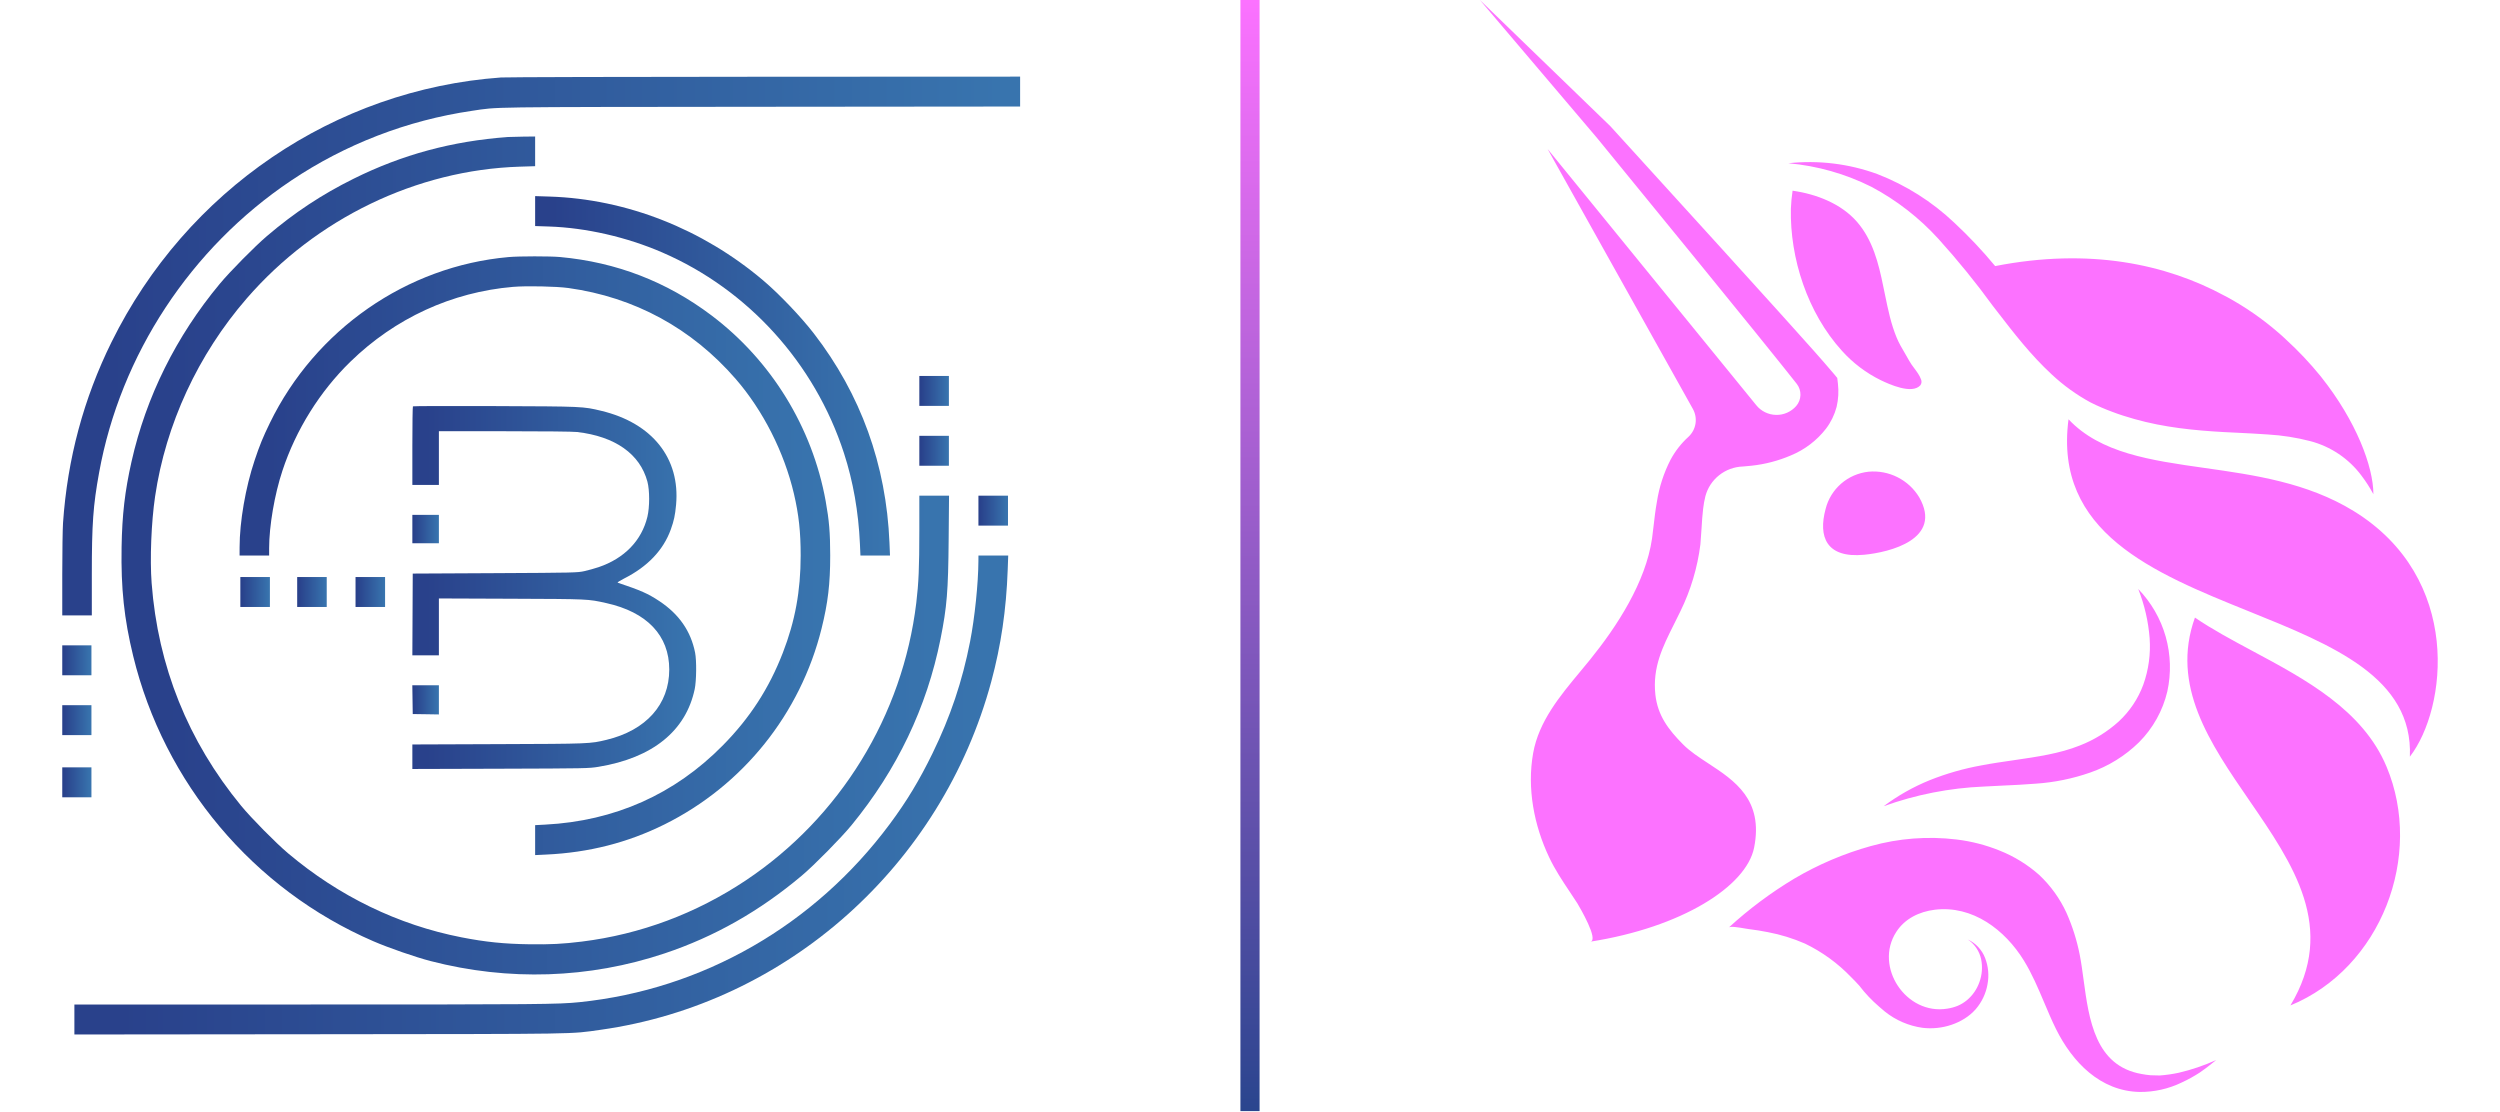
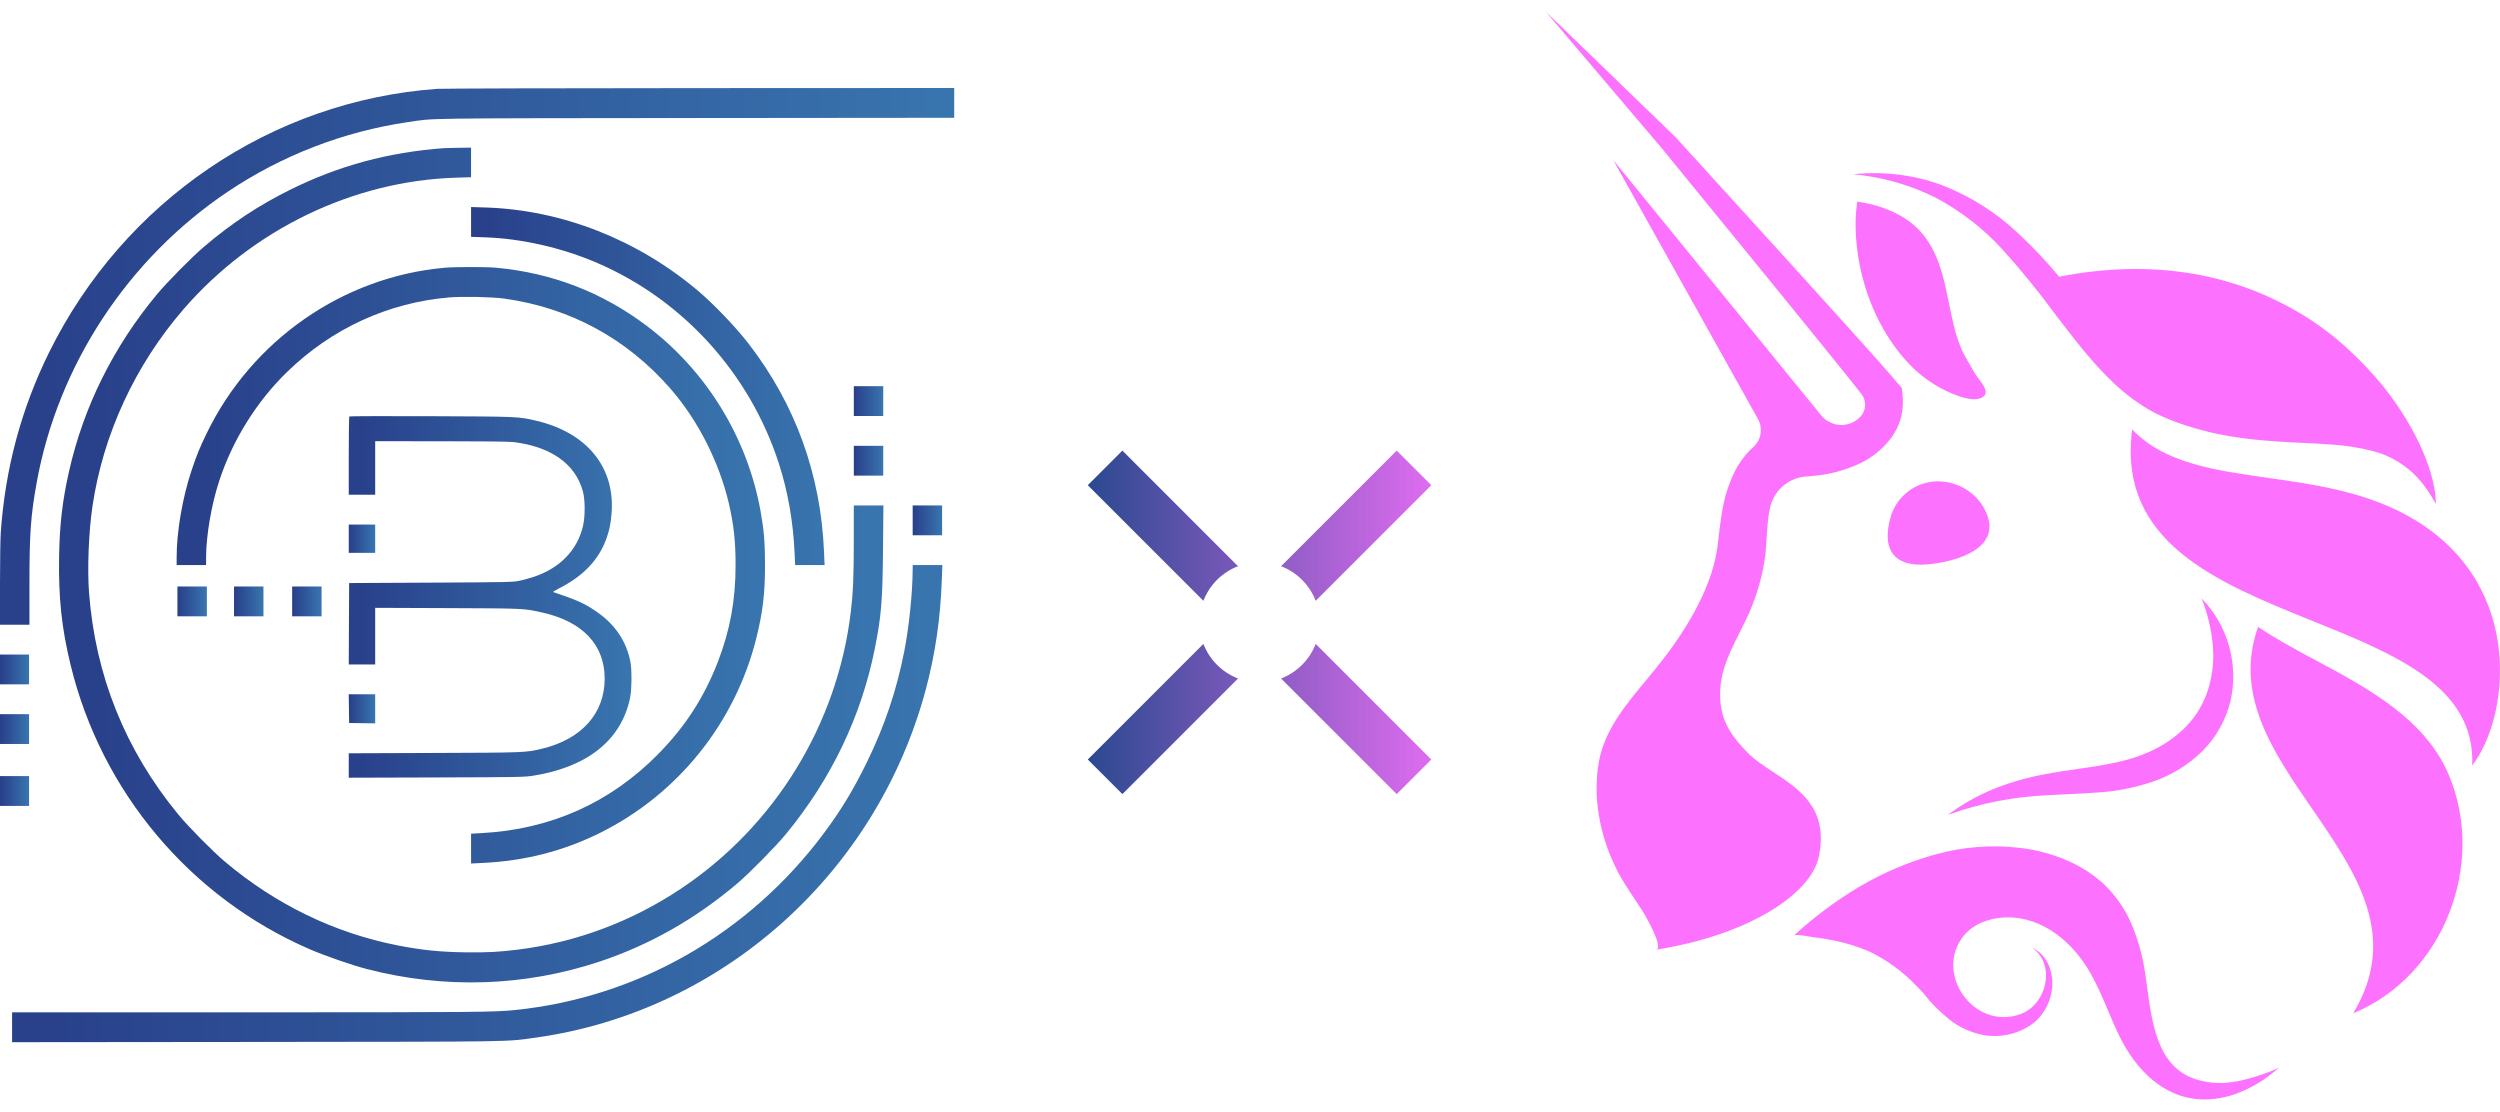
- <svg xmlns="http://www.w3.org/2000/svg" width="90" height="40" viewBox="0 0 124 58" fill="none">
-   <path fill-rule="evenodd" clip-rule="evenodd" d="M92.621 21.24C92.513 21.651 92.325 22.037 92.068 22.376C91.589 22.994 90.956 23.476 90.231 23.774C89.579 24.053 88.888 24.234 88.182 24.31C88.037 24.328 87.886 24.34 87.741 24.351L87.717 24.352C87.27 24.369 86.84 24.528 86.49 24.806C86.14 25.083 85.889 25.465 85.773 25.895C85.72 26.109 85.68 26.326 85.655 26.545C85.614 26.875 85.593 27.213 85.571 27.578C85.554 27.84 85.537 28.117 85.511 28.415C85.359 29.629 85.006 30.81 84.467 31.909C84.356 32.14 84.244 32.364 84.133 32.584C83.542 33.763 83.007 34.829 83.16 36.255C83.28 37.355 83.846 38.091 84.599 38.851C84.956 39.214 85.429 39.525 85.921 39.847C87.297 40.749 88.814 41.744 88.314 44.25C87.905 46.28 84.521 48.411 79.765 49.155C80.226 49.085 79.21 47.36 79.097 47.169L79.09 47.157C78.959 46.953 78.825 46.752 78.691 46.551C78.304 45.971 77.918 45.393 77.617 44.753C76.823 43.081 76.454 41.147 76.78 39.315C77.075 37.657 78.177 36.333 79.237 35.058C79.41 34.85 79.582 34.644 79.749 34.437C81.168 32.684 82.656 30.388 82.986 28.113C83.014 27.915 83.038 27.699 83.065 27.473C83.111 27.067 83.162 26.625 83.242 26.184C83.36 25.424 83.6 24.687 83.951 24.002C84.191 23.552 84.507 23.147 84.885 22.804C85.082 22.622 85.213 22.379 85.255 22.115C85.297 21.851 85.249 21.58 85.118 21.346L77.536 7.779L88.426 21.15C88.55 21.305 88.707 21.431 88.885 21.518C89.064 21.606 89.26 21.654 89.459 21.658C89.658 21.663 89.855 21.623 90.037 21.543C90.219 21.463 90.381 21.343 90.512 21.194C90.65 21.034 90.728 20.831 90.733 20.621C90.739 20.41 90.671 20.204 90.541 20.037C90.034 19.393 89.507 18.741 88.983 18.091C88.771 17.828 88.559 17.566 88.349 17.305L85.608 13.931L80.108 7.193L74 0L80.813 6.59L86.668 13.03L89.589 16.258C89.858 16.558 90.126 16.856 90.394 17.154C91.095 17.932 91.796 18.71 92.496 19.536L92.655 19.729L92.69 20.027C92.737 20.433 92.714 20.843 92.621 21.24ZM120.629 25.775L120.641 25.792C120.639 24.354 119.743 21.98 117.931 19.697L117.888 19.641C117.33 18.955 116.722 18.31 116.068 17.713C115.946 17.595 115.815 17.479 115.681 17.364C114.844 16.637 113.928 16.005 112.952 15.478L112.882 15.443C109.814 13.781 105.821 12.925 100.898 13.889C100.237 13.09 99.525 12.335 98.766 11.627C97.605 10.526 96.237 9.662 94.741 9.084C93.258 8.544 91.671 8.351 90.101 8.521C91.614 8.656 93.088 9.075 94.444 9.755C95.755 10.453 96.935 11.37 97.933 12.466C98.945 13.585 99.896 14.756 100.782 15.975L101.005 16.263C101.872 17.387 102.754 18.531 103.854 19.549C104.46 20.115 105.135 20.603 105.864 21C106.058 21.099 106.254 21.191 106.446 21.272C106.637 21.353 106.818 21.428 107.011 21.498C107.386 21.642 107.773 21.762 108.161 21.872C109.711 22.312 111.299 22.47 112.849 22.555C113.065 22.566 113.28 22.576 113.495 22.587C114.048 22.614 114.598 22.641 115.138 22.68C115.879 22.724 116.614 22.838 117.332 23.023C118.412 23.303 119.362 23.943 120.024 24.835C120.25 25.133 120.452 25.447 120.629 25.775ZM116.09 17.715C116.012 17.643 115.933 17.573 115.854 17.502C115.803 17.456 115.753 17.411 115.703 17.366C115.741 17.401 115.78 17.436 115.819 17.472C115.91 17.556 116.001 17.639 116.09 17.715ZM114.152 31.916C109.166 29.903 103.95 27.797 104.727 21.887C106.392 23.656 109.005 24.027 111.847 24.43C114.426 24.796 117.192 25.189 119.61 26.675C125.316 30.181 124.483 36.991 122.545 39.498C122.719 35.374 118.524 33.68 114.152 31.916ZM94.064 28.958C95.38 28.832 98.185 28.152 96.931 25.955C96.661 25.509 96.27 25.147 95.802 24.911C95.335 24.675 94.811 24.575 94.289 24.623C93.759 24.68 93.26 24.897 92.859 25.245C92.458 25.594 92.174 26.056 92.046 26.57C91.657 28.007 92.07 29.15 94.064 28.958ZM93.686 11.581C92.86 10.632 91.579 10.135 90.323 9.953C90.276 10.265 90.246 10.578 90.234 10.893C90.178 13.482 91.102 16.326 92.891 18.303C93.463 18.942 94.153 19.465 94.924 19.845C95.37 20.061 96.552 20.597 96.99 20.115C97.024 20.071 97.045 20.019 97.051 19.964C97.058 19.909 97.049 19.853 97.027 19.803C96.954 19.596 96.814 19.409 96.675 19.223C96.576 19.091 96.478 18.96 96.405 18.823C96.331 18.685 96.252 18.551 96.172 18.416C96.024 18.164 95.875 17.912 95.761 17.637C95.461 16.919 95.305 16.156 95.149 15.395C95.118 15.243 95.087 15.09 95.054 14.938C94.816 13.764 94.511 12.53 93.686 11.581ZM111.326 32.238C110.045 35.794 112.111 38.797 114.165 41.783C116.462 45.122 118.744 48.44 116.309 52.484C121.04 50.54 123.286 44.669 121.323 40.01C120.086 37.064 117.104 35.466 114.336 33.984C113.263 33.409 112.221 32.85 111.326 32.238ZM97.481 40.726C96.624 41.074 95.816 41.531 95.076 42.085C96.758 41.479 98.522 41.132 100.309 41.058C100.633 41.038 100.959 41.023 101.288 41.008C101.856 40.982 102.434 40.956 103.023 40.907C103.988 40.842 104.941 40.647 105.854 40.329C106.812 39.996 107.683 39.456 108.405 38.748C109.135 38.017 109.647 37.099 109.884 36.096C110.092 35.149 110.063 34.165 109.799 33.232C109.534 32.298 109.042 31.445 108.366 30.745C108.692 31.568 108.893 32.434 108.961 33.316C109.02 34.136 108.908 34.96 108.632 35.736C108.362 36.471 107.921 37.132 107.345 37.664C106.75 38.202 106.061 38.626 105.312 38.917C104.271 39.334 103.094 39.505 101.868 39.683C101.309 39.764 100.739 39.846 100.168 39.955C99.249 40.122 98.349 40.38 97.481 40.726ZM112.345 55.406L112.262 55.472C112.046 55.645 111.825 55.822 111.588 55.98C111.286 56.178 110.969 56.353 110.641 56.504C109.956 56.837 109.204 57.006 108.443 57C106.38 56.961 104.923 55.434 104.07 53.708C103.847 53.256 103.65 52.79 103.453 52.323C103.137 51.577 102.822 50.831 102.397 50.141C101.411 48.539 99.723 47.249 97.746 47.488C96.94 47.588 96.184 47.949 95.736 48.645C94.558 50.463 96.25 53.011 98.407 52.65C98.59 52.622 98.77 52.573 98.942 52.503C99.113 52.431 99.273 52.334 99.416 52.216C99.718 51.966 99.945 51.64 100.074 51.271C100.215 50.887 100.247 50.471 100.165 50.07C100.076 49.651 99.827 49.282 99.471 49.042C99.885 49.235 100.208 49.581 100.372 50.006C100.542 50.444 100.585 50.92 100.498 51.381C100.413 51.861 100.201 52.31 99.882 52.681C99.712 52.871 99.516 53.037 99.3 53.172C99.086 53.306 98.856 53.414 98.616 53.495C98.129 53.66 97.611 53.713 97.1 53.651C96.383 53.549 95.707 53.257 95.143 52.806C95.039 52.724 94.939 52.638 94.842 52.549C94.458 52.22 94.109 51.851 93.802 51.449C93.664 51.297 93.524 51.148 93.377 51.005C92.686 50.284 91.871 49.691 90.97 49.256C90.349 48.985 89.698 48.784 89.032 48.658C88.697 48.589 88.357 48.539 88.018 48.496C87.981 48.493 87.911 48.48 87.823 48.465C87.539 48.416 87.078 48.337 86.997 48.412C88.045 47.452 89.188 46.599 90.408 45.866C91.661 45.127 93.006 44.554 94.408 44.164C95.863 43.757 97.384 43.64 98.884 43.822C99.656 43.915 100.412 44.109 101.132 44.401C101.886 44.701 102.583 45.129 103.19 45.666C103.791 46.229 104.277 46.903 104.62 47.65C104.931 48.349 105.162 49.081 105.31 49.831C105.39 50.234 105.45 50.678 105.512 51.137C105.794 53.228 106.121 55.642 108.542 56.063C108.695 56.093 108.851 56.114 109.007 56.128L109.489 56.14C109.821 56.116 110.151 56.069 110.476 55.999C111.149 55.842 111.805 55.619 112.435 55.334L112.345 55.406ZM93.929 51.589C93.987 51.655 94.046 51.72 94.105 51.785C94.081 51.758 94.057 51.731 94.032 51.704C93.998 51.666 93.964 51.627 93.929 51.589Z" fill="#FC72FF" />
-   <path d="M2.573 17.854C6.49 9.923 14.218 4.673 22.904 4.044C23.154 4.026 29.353 4.009 36.679 4.006L50 4V4.78V5.561L36.462 5.574C21.841 5.589 22.806 5.575 21.381 5.786C18.002 6.283 14.777 7.528 11.946 9.427C6.705 12.943 3.039 18.518 1.923 24.672C1.61 26.395 1.543 27.343 1.543 30.004V32.124H0.771H0L0 29.991C0.001 28.817 0.018 27.605 0.04 27.297C0.271 23.948 1.114 20.809 2.573 17.854Z" fill="url(#paint0_linear_147_15674)" />
-   <path d="M15.21 9.329C17.747 8.07 20.343 7.368 23.26 7.152C23.357 7.145 23.718 7.136 24.061 7.132L24.684 7.125V7.9V8.675L23.883 8.7C18.503 8.868 13.249 11.403 9.629 15.578C7.084 18.513 5.402 22.148 4.846 25.913C4.647 27.256 4.571 29.18 4.665 30.434C4.994 34.784 6.56 38.682 9.337 42.061C9.864 42.703 11.153 44.008 11.786 44.541C14.449 46.786 17.529 48.279 20.837 48.928C22.088 49.173 23.054 49.272 24.387 49.291C25.499 49.306 26.127 49.274 27.121 49.151C30.177 48.772 33.086 47.686 35.675 45.96C40.605 42.672 43.872 37.355 44.58 31.468C44.704 30.436 44.739 29.621 44.739 27.687L44.739 25.874H45.515H46.29L46.27 28.148C46.247 30.86 46.181 31.675 45.846 33.35C45.131 36.926 43.579 40.174 41.195 43.081C40.655 43.739 39.255 45.16 38.61 45.703C36.409 47.558 34.05 48.895 31.443 49.767C27.505 51.084 23.296 51.222 19.225 50.167C18.436 49.963 17.044 49.48 16.236 49.131C9.978 46.426 5.317 40.888 3.701 34.239C3.229 32.298 3.061 30.716 3.097 28.563C3.125 26.867 3.267 25.645 3.617 24.091C4.377 20.712 5.944 17.554 8.221 14.817C8.756 14.173 10.045 12.868 10.68 12.326C12.123 11.095 13.546 10.154 15.21 9.329Z" fill="url(#paint1_linear_147_15674)" />
-   <path d="M24.684 11.8V11.018V10.237L25.445 10.261C29.446 10.389 33.411 11.946 36.59 14.639C37.417 15.339 38.56 16.536 39.228 17.401C41.683 20.578 43.013 24.258 43.18 28.328L43.208 28.999H42.437H41.665L41.638 28.388C41.563 26.715 41.283 25.123 40.804 23.651C39.279 18.956 35.795 15.112 31.309 13.173C29.457 12.373 27.337 11.888 25.405 11.824L24.684 11.8Z" fill="url(#paint2_linear_147_15674)" />
-   <path d="M10.838 22.078C13.213 17.202 17.978 13.891 23.299 13.419C23.853 13.37 25.465 13.369 25.989 13.417C28.92 13.687 31.55 14.7 33.887 16.462C37.006 18.813 39.154 22.304 39.85 26.155C40.032 27.162 40.086 27.813 40.087 28.999C40.087 30.473 39.971 31.46 39.637 32.805C38.531 37.263 35.529 41.006 31.428 43.039C29.513 43.988 27.489 44.504 25.267 44.608L24.684 44.636V43.854V43.073L25.208 43.045C28.838 42.856 31.958 41.466 34.475 38.916C35.891 37.483 36.891 35.941 37.613 34.078C38.255 32.421 38.543 30.854 38.545 28.999C38.546 27.768 38.447 26.862 38.193 25.774C37.685 23.606 36.581 21.427 35.157 19.785C32.866 17.142 29.876 15.515 26.424 15.035C25.793 14.947 24.23 14.915 23.527 14.975C20.336 15.247 17.373 16.61 15.045 18.877C13.446 20.433 12.195 22.437 11.492 24.572C11.08 25.821 10.8 27.456 10.799 28.609L10.799 28.999H10.028H9.256L9.257 28.569C9.258 27.23 9.565 25.452 10.041 24.03C10.306 23.237 10.478 22.816 10.838 22.078Z" fill="url(#paint3_linear_147_15674)" />
-   <path d="M44.739 21.187V20.406V19.625H45.51H46.282V20.406V21.187H45.51H44.739Z" fill="url(#paint4_linear_147_15674)" />
-   <path d="M18.275 23.277C18.275 22.157 18.288 21.227 18.305 21.211C18.32 21.195 20.247 21.189 22.587 21.198C27.196 21.216 27.181 21.215 28.141 21.446C30.801 22.085 32.264 23.926 32.041 26.353C31.991 26.899 31.93 27.183 31.767 27.635C31.378 28.717 30.553 29.582 29.322 30.202C29.097 30.316 28.961 30.405 28.995 30.416C30.202 30.82 30.579 30.987 31.167 31.377C32.197 32.06 32.812 32.947 33.034 34.068C33.116 34.482 33.105 35.539 33.014 35.971C32.552 38.159 30.814 39.562 27.987 40.028C27.488 40.11 27.334 40.113 22.874 40.127L18.275 40.141V39.501V38.861L22.755 38.844C27.544 38.827 27.553 38.826 28.407 38.62C30.479 38.121 31.685 36.77 31.685 34.948C31.685 33.173 30.524 31.95 28.39 31.479C27.434 31.267 27.495 31.27 23.447 31.254L19.66 31.239V32.723V34.208H18.967H18.275L18.285 32.074L18.295 29.941L22.587 29.919C26.761 29.897 26.89 29.894 27.259 29.812C27.468 29.765 27.801 29.672 27.999 29.605C29.343 29.149 30.245 28.217 30.544 26.976C30.666 26.472 30.666 25.595 30.545 25.142C30.158 23.698 28.86 22.781 26.877 22.551C26.662 22.526 25.179 22.51 23.091 22.51L19.66 22.509V23.912V25.314H18.968H18.275V23.277Z" fill="url(#paint5_linear_147_15674)" />
-   <path d="M44.739 24.312V23.531V22.75H45.51H46.282V23.531V24.312H45.51H44.739Z" fill="url(#paint6_linear_147_15674)" />
-   <path d="M47.824 27.437V26.655V25.874H48.596H49.367V26.655V27.437H48.596H47.824Z" fill="url(#paint7_linear_147_15674)" />
-   <path d="M18.275 28.358V27.617V26.876H18.968H19.66V27.617V28.358H18.968H18.275Z" fill="url(#paint8_linear_147_15674)" />
-   <path d="M47.387 33.496C47.63 32.261 47.817 30.453 47.823 29.289L47.825 28.999H48.602H49.379L49.352 29.75C49.277 31.833 49.003 33.693 48.496 35.574C45.9 45.189 37.83 52.385 28.105 53.755C26.46 53.986 27.34 53.973 13.42 53.987L0.633 54V53.218V52.436L12.965 52.435C24.903 52.435 25.899 52.427 26.998 52.313C33.431 51.652 39.259 48.308 43.192 43.021C44.083 41.823 44.73 40.753 45.432 39.315C46.363 37.406 46.982 35.565 47.387 33.496Z" fill="url(#paint9_linear_147_15674)" />
-   <path d="M9.296 31.684V30.902V30.121H10.067H10.839V30.902V31.684H10.067H9.296Z" fill="url(#paint10_linear_147_15674)" />
-   <path d="M12.263 31.684V30.902V30.121H13.034H13.805V30.902V31.684H13.034H12.263Z" fill="url(#paint11_linear_147_15674)" />
-   <path d="M15.309 31.684V30.902V30.121H16.08H16.851V30.902V31.684H16.08H15.309Z" fill="url(#paint12_linear_147_15674)" />
-   <path d="M0 35.249V34.468V33.687H0.762H1.523V34.468V35.249H0.762H0Z" fill="url(#paint13_linear_147_15674)" />
-   <path d="M18.295 37.273L18.284 36.521L18.273 35.77H18.966H19.66V36.532V37.294L18.977 37.283L18.295 37.273Z" fill="url(#paint14_linear_147_15674)" />
-   <path d="M0 38.373V37.592V36.811H0.762H1.523V37.592V38.373H0.762H0Z" fill="url(#paint15_linear_147_15674)" />
-   <path d="M0 41.619V40.838V40.056H0.762H1.523V40.838V41.619H0.762H0Z" fill="url(#paint16_linear_147_15674)" />
-   <path d="M62 0V58" stroke="url(#paint17_linear_147_15674)" />
+ <svg xmlns="http://www.w3.org/2000/svg" width="90" height="40" viewBox="0 0 131 57" fill="none">
+   <path fill-rule="evenodd" clip-rule="evenodd" d="M99.621 21.24C99.513 21.651 99.325 22.037 99.068 22.376C98.589 22.994 97.956 23.476 97.231 23.774C96.579 24.053 95.888 24.234 95.182 24.31C95.037 24.328 94.886 24.34 94.741 24.351L94.717 24.352C94.27 24.369 93.84 24.528 93.49 24.806C93.14 25.083 92.889 25.465 92.773 25.895C92.72 26.109 92.68 26.326 92.655 26.545C92.614 26.875 92.593 27.213 92.571 27.578C92.554 27.84 92.537 28.117 92.511 28.415C92.359 29.629 92.006 30.81 91.467 31.909C91.356 32.14 91.244 32.364 91.133 32.584C90.542 33.763 90.007 34.829 90.16 36.255C90.28 37.355 90.846 38.091 91.599 38.851C91.956 39.214 92.429 39.525 92.921 39.847C94.297 40.749 95.814 41.744 95.314 44.25C94.905 46.28 91.521 48.411 86.765 49.155C87.226 49.085 86.21 47.36 86.097 47.169L86.09 47.157C85.959 46.953 85.825 46.752 85.691 46.551C85.304 45.971 84.918 45.393 84.617 44.753C83.823 43.081 83.454 41.147 83.78 39.315C84.075 37.657 85.177 36.333 86.237 35.058C86.41 34.85 86.582 34.644 86.749 34.437C88.168 32.684 89.656 30.388 89.986 28.113C90.014 27.915 90.038 27.699 90.065 27.473C90.111 27.067 90.162 26.625 90.242 26.184C90.36 25.424 90.6 24.687 90.951 24.002C91.191 23.552 91.507 23.147 91.885 22.804C92.082 22.622 92.213 22.379 92.255 22.115C92.297 21.851 92.249 21.58 92.118 21.346L84.536 7.779L95.426 21.15C95.55 21.305 95.707 21.431 95.885 21.518C96.064 21.606 96.26 21.654 96.459 21.658C96.658 21.663 96.855 21.623 97.037 21.543C97.219 21.463 97.381 21.343 97.512 21.194C97.65 21.034 97.728 20.831 97.733 20.621C97.739 20.41 97.671 20.204 97.541 20.037C97.034 19.393 96.507 18.741 95.983 18.091C95.771 17.828 95.559 17.566 95.349 17.305L92.608 13.931L87.108 7.193L81 0L87.813 6.59L93.668 13.03L96.589 16.258C96.858 16.558 97.126 16.856 97.394 17.154C98.095 17.932 98.796 18.71 99.496 19.536L99.655 19.729L99.69 20.027C99.737 20.433 99.714 20.843 99.621 21.24ZM127.629 25.775L127.641 25.792C127.639 24.354 126.743 21.98 124.931 19.697L124.888 19.641C124.33 18.955 123.722 18.31 123.068 17.713C122.946 17.595 122.815 17.479 122.681 17.364C121.844 16.637 120.928 16.005 119.952 15.478L119.882 15.443C116.814 13.781 112.821 12.925 107.898 13.889C107.237 13.09 106.525 12.335 105.766 11.627C104.605 10.526 103.237 9.662 101.741 9.084C100.258 8.544 98.671 8.351 97.101 8.521C98.614 8.656 100.088 9.075 101.444 9.755C102.755 10.453 103.935 11.37 104.933 12.466C105.945 13.585 106.896 14.756 107.782 15.975L108.005 16.263C108.872 17.387 109.754 18.531 110.854 19.549C111.46 20.115 112.135 20.603 112.864 21C113.058 21.099 113.254 21.191 113.446 21.272C113.637 21.353 113.818 21.428 114.011 21.498C114.386 21.642 114.773 21.762 115.161 21.872C116.711 22.312 118.299 22.47 119.849 22.555C120.065 22.566 120.28 22.576 120.495 22.587C121.048 22.614 121.598 22.641 122.138 22.68C122.879 22.724 123.614 22.838 124.332 23.023C125.412 23.303 126.362 23.943 127.024 24.835C127.25 25.133 127.452 25.447 127.629 25.775ZM123.09 17.715C123.012 17.643 122.933 17.573 122.854 17.502C122.803 17.456 122.753 17.411 122.703 17.366C122.741 17.401 122.78 17.436 122.819 17.472C122.91 17.556 123.001 17.639 123.09 17.715ZM121.152 31.916C116.166 29.903 110.95 27.797 111.727 21.887C113.392 23.656 116.005 24.027 118.847 24.43C121.426 24.796 124.192 25.189 126.61 26.675C132.316 30.181 131.483 36.991 129.545 39.498C129.719 35.374 125.524 33.68 121.152 31.916ZM101.064 28.958C102.38 28.832 105.185 28.152 103.931 25.955C103.661 25.509 103.27 25.147 102.803 24.911C102.335 24.675 101.811 24.575 101.289 24.623C100.759 24.68 100.26 24.897 99.859 25.245C99.458 25.594 99.174 26.056 99.046 26.57C98.657 28.007 99.07 29.15 101.064 28.958ZM100.686 11.581C99.86 10.632 98.579 10.135 97.323 9.953C97.276 10.265 97.246 10.578 97.234 10.893C97.178 13.482 98.102 16.326 99.891 18.303C100.463 18.942 101.154 19.465 101.924 19.845C102.37 20.061 103.552 20.597 103.99 20.115C104.024 20.071 104.045 20.019 104.051 19.964C104.058 19.909 104.049 19.853 104.027 19.803C103.955 19.596 103.814 19.409 103.675 19.223C103.576 19.091 103.478 18.96 103.405 18.823C103.331 18.685 103.252 18.551 103.172 18.416C103.024 18.164 102.875 17.912 102.761 17.637C102.461 16.919 102.305 16.156 102.149 15.395C102.118 15.243 102.086 15.09 102.054 14.938C101.816 13.764 101.511 12.53 100.686 11.581ZM118.326 32.238C117.045 35.794 119.111 38.797 121.165 41.783C123.462 45.122 125.744 48.44 123.309 52.484C128.04 50.54 130.286 44.669 128.323 40.01C127.086 37.064 124.104 35.466 121.336 33.984C120.263 33.409 119.221 32.85 118.326 32.238ZM104.482 40.726C103.624 41.074 102.816 41.531 102.076 42.085C103.758 41.479 105.522 41.132 107.309 41.058C107.633 41.038 107.959 41.023 108.288 41.008C108.856 40.982 109.434 40.956 110.023 40.907C110.988 40.842 111.941 40.647 112.854 40.329C113.812 39.996 114.683 39.456 115.405 38.748C116.135 38.017 116.647 37.099 116.884 36.096C117.092 35.149 117.063 34.165 116.799 33.232C116.534 32.298 116.042 31.445 115.366 30.745C115.692 31.568 115.893 32.434 115.961 33.316C116.02 34.136 115.908 34.96 115.632 35.736C115.362 36.471 114.921 37.132 114.345 37.664C113.75 38.202 113.061 38.626 112.312 38.917C111.271 39.334 110.094 39.505 108.868 39.683C108.309 39.764 107.739 39.846 107.168 39.955C106.249 40.122 105.349 40.38 104.482 40.726ZM119.345 55.406L119.262 55.472C119.046 55.645 118.825 55.822 118.588 55.98C118.286 56.178 117.969 56.353 117.641 56.504C116.956 56.837 116.204 57.006 115.443 57C113.38 56.961 111.923 55.434 111.07 53.708C110.847 53.256 110.65 52.79 110.453 52.323C110.137 51.577 109.822 50.831 109.397 50.141C108.411 48.539 106.723 47.249 104.746 47.488C103.94 47.588 103.184 47.949 102.736 48.645C101.557 50.463 103.25 53.011 105.407 52.65C105.59 52.622 105.77 52.573 105.942 52.503C106.113 52.431 106.273 52.334 106.417 52.216C106.718 51.966 106.945 51.64 107.074 51.271C107.215 50.887 107.247 50.471 107.165 50.07C107.076 49.651 106.827 49.282 106.471 49.042C106.885 49.235 107.208 49.581 107.372 50.006C107.542 50.444 107.585 50.92 107.498 51.381C107.413 51.861 107.201 52.31 106.882 52.681C106.712 52.871 106.517 53.037 106.3 53.172C106.086 53.306 105.856 53.414 105.616 53.495C105.129 53.66 104.611 53.713 104.1 53.651C103.383 53.549 102.707 53.257 102.143 52.806C102.039 52.724 101.939 52.638 101.842 52.549C101.458 52.22 101.109 51.851 100.802 51.449C100.664 51.297 100.524 51.148 100.377 51.005C99.686 50.284 98.871 49.691 97.97 49.256C97.349 48.985 96.698 48.784 96.032 48.658C95.697 48.589 95.357 48.539 95.018 48.496C94.981 48.493 94.911 48.48 94.823 48.465C94.539 48.416 94.078 48.337 93.997 48.412C95.045 47.452 96.188 46.599 97.408 45.866C98.661 45.127 100.006 44.554 101.408 44.164C102.863 43.757 104.384 43.64 105.884 43.822C106.656 43.915 107.412 44.109 108.132 44.401C108.886 44.701 109.583 45.129 110.19 45.666C110.791 46.229 111.277 46.903 111.62 47.65C111.931 48.349 112.162 49.081 112.31 49.831C112.39 50.234 112.45 50.678 112.512 51.137C112.794 53.228 113.121 55.642 115.542 56.063C115.695 56.093 115.851 56.114 116.007 56.128L116.489 56.14C116.821 56.116 117.151 56.069 117.476 55.999C118.149 55.842 118.805 55.619 119.435 55.334L119.345 55.406ZM100.929 51.589C100.987 51.655 101.046 51.72 101.105 51.785C101.081 51.758 101.057 51.731 101.032 51.704C100.998 51.666 100.964 51.627 100.929 51.589Z" fill="#FC72FF" />
+   <path d="M2.573 17.854C6.49 9.923 14.218 4.673 22.904 4.044C23.154 4.026 29.353 4.009 36.679 4.006L50 4V4.78V5.561L36.462 5.574C21.841 5.589 22.806 5.575 21.381 5.786C18.002 6.283 14.777 7.528 11.946 9.427C6.705 12.943 3.039 18.518 1.923 24.672C1.61 26.395 1.543 27.343 1.543 30.004V32.124H0.771H0L0 29.991C0.001 28.817 0.018 27.605 0.04 27.297C0.271 23.948 1.114 20.809 2.573 17.854Z" fill="url(#paint0_linear_161_38)" />
+   <path d="M15.21 9.329C17.747 8.07 20.343 7.368 23.259 7.152C23.357 7.145 23.718 7.136 24.061 7.132L24.683 7.125V7.9V8.675L23.883 8.7C18.503 8.868 13.249 11.403 9.629 15.578C7.084 18.513 5.402 22.148 4.846 25.913C4.647 27.256 4.571 29.18 4.665 30.434C4.994 34.784 6.56 38.682 9.337 42.061C9.864 42.703 11.153 44.008 11.786 44.541C14.449 46.786 17.529 48.279 20.837 48.928C22.088 49.173 23.054 49.272 24.387 49.291C25.499 49.306 26.127 49.274 27.121 49.151C30.177 48.772 33.086 47.686 35.675 45.96C40.605 42.672 43.872 37.355 44.58 31.468C44.704 30.436 44.739 29.621 44.739 27.687L44.739 25.874H45.514H46.29L46.27 28.148C46.247 30.86 46.181 31.675 45.846 33.35C45.131 36.926 43.579 40.174 41.195 43.081C40.655 43.739 39.254 45.16 38.61 45.703C36.409 47.558 34.05 48.895 31.443 49.767C27.505 51.084 23.296 51.222 19.225 50.167C18.436 49.963 17.044 49.48 16.236 49.131C9.978 46.426 5.316 40.888 3.701 34.239C3.229 32.298 3.061 30.716 3.097 28.563C3.125 26.867 3.267 25.645 3.617 24.091C4.377 20.712 5.944 17.554 8.221 14.817C8.756 14.173 10.045 12.868 10.68 12.326C12.123 11.095 13.546 10.154 15.21 9.329Z" fill="url(#paint1_linear_161_38)" />
+   <path d="M24.684 11.8V11.018V10.237L25.445 10.261C29.446 10.389 33.411 11.946 36.59 14.639C37.417 15.339 38.56 16.536 39.228 17.401C41.683 20.578 43.013 24.258 43.18 28.328L43.208 28.999H42.437H41.665L41.638 28.388C41.563 26.715 41.283 25.123 40.804 23.651C39.279 18.956 35.795 15.112 31.309 13.173C29.457 12.373 27.337 11.888 25.405 11.824L24.684 11.8Z" fill="url(#paint2_linear_161_38)" />
+   <path d="M10.838 22.078C13.213 17.202 17.978 13.891 23.299 13.419C23.853 13.37 25.465 13.369 25.989 13.417C28.92 13.687 31.55 14.7 33.887 16.462C37.006 18.813 39.154 22.304 39.85 26.155C40.032 27.162 40.086 27.813 40.087 28.999C40.087 30.473 39.971 31.46 39.637 32.805C38.531 37.263 35.529 41.006 31.428 43.039C29.513 43.988 27.489 44.504 25.267 44.608L24.684 44.636V43.854V43.073L25.208 43.045C28.838 42.856 31.958 41.466 34.475 38.916C35.891 37.483 36.891 35.941 37.613 34.078C38.255 32.421 38.543 30.854 38.545 28.999C38.546 27.768 38.447 26.862 38.193 25.774C37.685 23.606 36.581 21.427 35.157 19.785C32.866 17.142 29.876 15.515 26.424 15.035C25.793 14.947 24.23 14.915 23.527 14.975C20.336 15.247 17.373 16.61 15.045 18.877C13.446 20.433 12.195 22.437 11.492 24.572C11.08 25.821 10.8 27.456 10.799 28.609L10.799 28.999H10.028H9.256L9.257 28.569C9.258 27.23 9.565 25.452 10.041 24.03C10.306 23.237 10.478 22.816 10.838 22.078Z" fill="url(#paint3_linear_161_38)" />
+   <path d="M44.739 21.187V20.406V19.625H45.51H46.282V20.406V21.187H45.51H44.739Z" fill="url(#paint4_linear_161_38)" />
+   <path d="M18.275 23.277C18.275 22.157 18.288 21.227 18.305 21.211C18.321 21.195 20.247 21.189 22.587 21.198C27.196 21.216 27.181 21.215 28.141 21.446C30.801 22.085 32.264 23.926 32.041 26.353C31.991 26.899 31.93 27.183 31.767 27.635C31.378 28.717 30.553 29.582 29.323 30.202C29.097 30.316 28.961 30.405 28.995 30.416C30.202 30.82 30.579 30.987 31.167 31.377C32.197 32.06 32.812 32.947 33.034 34.068C33.116 34.482 33.105 35.539 33.014 35.971C32.552 38.159 30.814 39.562 27.987 40.028C27.488 40.11 27.334 40.113 22.874 40.127L18.275 40.141V39.501V38.861L22.755 38.844C27.544 38.827 27.553 38.826 28.407 38.62C30.479 38.121 31.685 36.77 31.685 34.948C31.685 33.173 30.524 31.95 28.39 31.479C27.434 31.267 27.495 31.27 23.448 31.254L19.66 31.239V32.723V34.208H18.967H18.275L18.285 32.074L18.295 29.941L22.587 29.919C26.761 29.897 26.89 29.894 27.259 29.812C27.468 29.765 27.801 29.672 28 29.605C29.343 29.149 30.245 28.217 30.544 26.976C30.666 26.472 30.666 25.595 30.545 25.142C30.158 23.698 28.86 22.781 26.878 22.551C26.662 22.526 25.179 22.51 23.091 22.51L19.66 22.509V23.912V25.314H18.968H18.275V23.277Z" fill="url(#paint5_linear_161_38)" />
+   <path d="M44.739 24.312V23.531V22.75H45.51H46.282V23.531V24.312H45.51H44.739Z" fill="url(#paint6_linear_161_38)" />
+   <path d="M47.824 27.437V26.655V25.874H48.596H49.367V26.655V27.437H48.596H47.824Z" fill="url(#paint7_linear_161_38)" />
+   <path d="M18.275 28.358V27.617V26.876H18.968H19.66V27.617V28.358H18.968H18.275Z" fill="url(#paint8_linear_161_38)" />
+   <path d="M47.388 33.496C47.63 32.261 47.817 30.453 47.823 29.289L47.825 28.999H48.602H49.38L49.352 29.75C49.277 31.833 49.003 33.693 48.496 35.574C45.9 45.189 37.83 52.385 28.105 53.755C26.46 53.986 27.34 53.973 13.42 53.987L0.633 54V53.218V52.436L12.965 52.435C24.903 52.435 25.899 52.427 26.998 52.313C33.431 51.652 39.259 48.308 43.192 43.021C44.083 41.823 44.73 40.753 45.432 39.315C46.363 37.406 46.982 35.565 47.388 33.496Z" fill="url(#paint9_linear_161_38)" />
+   <path d="M9.296 31.684V30.902V30.121H10.067H10.839V30.902V31.684H10.067H9.296Z" fill="url(#paint10_linear_161_38)" />
+   <path d="M12.263 31.684V30.902V30.121H13.034H13.805V30.902V31.684H13.034H12.263Z" fill="url(#paint11_linear_161_38)" />
+   <path d="M15.309 31.684V30.902V30.121H16.08H16.851V30.902V31.684H16.08H15.309Z" fill="url(#paint12_linear_161_38)" />
+   <path d="M0 35.249V34.468V33.687H0.762H1.523V34.468V35.249H0.762H0Z" fill="url(#paint13_linear_161_38)" />
+   <path d="M18.295 37.273L18.284 36.521L18.273 35.77H18.966H19.66V36.532V37.294L18.977 37.283L18.295 37.273Z" fill="url(#paint14_linear_161_38)" />
+   <path d="M0 38.373V37.592V36.811H0.762H1.523V37.592V38.373H0.762H0Z" fill="url(#paint15_linear_161_38)" />
+   <path d="M0 41.619V40.838V40.056H0.762H1.523V40.838V41.619H0.762H0Z" fill="url(#paint16_linear_161_38)" />
+   <path fill-rule="evenodd" clip-rule="evenodd" d="M73.187 23L75 24.813L68.942 30.871C68.622 30.04 67.96 29.378 67.129 29.058L73.187 23ZM64.871 29.058L58.813 23L57 24.813L63.058 30.871C63.378 30.04 64.04 29.378 64.871 29.058ZM63.058 33.129L57 39.187L58.813 41L64.871 34.942C64.04 34.622 63.378 33.961 63.058 33.129ZM67.129 34.942L73.187 41L75 39.187L68.942 33.129C68.622 33.961 67.96 34.622 67.129 34.942Z" fill="url(#paint17_linear_161_38)" />
  <defs>
-     <linearGradient id="paint0_linear_147_15674" x1="2.473" y1="18.924" x2="48.967" y2="18.924" gradientUnits="userSpaceOnUse">
+     <linearGradient id="paint0_linear_161_38" x1="2.473" y1="18.924" x2="48.967" y2="18.924" gradientUnits="userSpaceOnUse">
      <stop stop-color="#29418B" />
      <stop offset="1" stop-color="#3874AE" />
    </linearGradient>
-     <linearGradient id="paint1_linear_147_15674" x1="5.229" y1="30.338" x2="45.398" y2="30.338" gradientUnits="userSpaceOnUse">
+     <linearGradient id="paint1_linear_161_38" x1="5.229" y1="30.338" x2="45.398" y2="30.338" gradientUnits="userSpaceOnUse">
      <stop stop-color="#29418B" />
      <stop offset="1" stop-color="#3874AE" />
    </linearGradient>
-     <linearGradient id="paint2_linear_147_15674" x1="25.6" y1="20.193" x2="42.825" y2="20.193" gradientUnits="userSpaceOnUse">
+     <linearGradient id="paint2_linear_161_38" x1="25.6" y1="20.193" x2="42.825" y2="20.193" gradientUnits="userSpaceOnUse">
      <stop stop-color="#29418B" />
      <stop offset="1" stop-color="#3874AE" />
    </linearGradient>
-     <linearGradient id="paint3_linear_147_15674" x1="10.781" y1="29.967" x2="39.45" y2="29.967" gradientUnits="userSpaceOnUse">
+     <linearGradient id="paint3_linear_161_38" x1="10.781" y1="29.967" x2="39.45" y2="29.967" gradientUnits="userSpaceOnUse">
      <stop stop-color="#29418B" />
      <stop offset="1" stop-color="#3874AE" />
    </linearGradient>
-     <linearGradient id="paint4_linear_147_15674" x1="44.815" y1="20.454" x2="46.25" y2="20.454" gradientUnits="userSpaceOnUse">
+     <linearGradient id="paint4_linear_161_38" x1="44.815" y1="20.454" x2="46.25" y2="20.454" gradientUnits="userSpaceOnUse">
      <stop stop-color="#29418B" />
      <stop offset="1" stop-color="#3874AE" />
    </linearGradient>
-     <linearGradient id="paint5_linear_147_15674" x1="19.007" y1="31.248" x2="32.783" y2="31.248" gradientUnits="userSpaceOnUse">
+     <linearGradient id="paint5_linear_161_38" x1="19.007" y1="31.248" x2="32.783" y2="31.248" gradientUnits="userSpaceOnUse">
      <stop stop-color="#29418B" />
      <stop offset="1" stop-color="#3874AE" />
    </linearGradient>
-     <linearGradient id="paint6_linear_147_15674" x1="44.815" y1="23.579" x2="46.25" y2="23.579" gradientUnits="userSpaceOnUse">
+     <linearGradient id="paint6_linear_161_38" x1="44.815" y1="23.579" x2="46.25" y2="23.579" gradientUnits="userSpaceOnUse">
      <stop stop-color="#29418B" />
      <stop offset="1" stop-color="#3874AE" />
    </linearGradient>
-     <linearGradient id="paint7_linear_147_15674" x1="47.901" y1="26.703" x2="49.335" y2="26.703" gradientUnits="userSpaceOnUse">
+     <linearGradient id="paint7_linear_161_38" x1="47.901" y1="26.703" x2="49.335" y2="26.703" gradientUnits="userSpaceOnUse">
      <stop stop-color="#29418B" />
      <stop offset="1" stop-color="#3874AE" />
    </linearGradient>
-     <linearGradient id="paint8_linear_147_15674" x1="18.344" y1="27.663" x2="19.631" y2="27.663" gradientUnits="userSpaceOnUse">
+     <linearGradient id="paint8_linear_161_38" x1="18.344" y1="27.663" x2="19.631" y2="27.663" gradientUnits="userSpaceOnUse">
      <stop stop-color="#29418B" />
      <stop offset="1" stop-color="#3874AE" />
    </linearGradient>
-     <linearGradient id="paint9_linear_147_15674" x1="3.044" y1="42.266" x2="48.373" y2="42.266" gradientUnits="userSpaceOnUse">
+     <linearGradient id="paint9_linear_161_38" x1="3.044" y1="42.266" x2="48.373" y2="42.266" gradientUnits="userSpaceOnUse">
      <stop stop-color="#29418B" />
      <stop offset="1" stop-color="#3874AE" />
    </linearGradient>
-     <linearGradient id="paint10_linear_147_15674" x1="9.372" y1="30.95" x2="10.807" y2="30.95" gradientUnits="userSpaceOnUse">
+     <linearGradient id="paint10_linear_161_38" x1="9.372" y1="30.95" x2="10.807" y2="30.95" gradientUnits="userSpaceOnUse">
      <stop stop-color="#29418B" />
      <stop offset="1" stop-color="#3874AE" />
    </linearGradient>
-     <linearGradient id="paint11_linear_147_15674" x1="12.339" y1="30.95" x2="13.774" y2="30.95" gradientUnits="userSpaceOnUse">
+     <linearGradient id="paint11_linear_161_38" x1="12.339" y1="30.95" x2="13.774" y2="30.95" gradientUnits="userSpaceOnUse">
      <stop stop-color="#29418B" />
      <stop offset="1" stop-color="#3874AE" />
    </linearGradient>
-     <linearGradient id="paint12_linear_147_15674" x1="15.385" y1="30.95" x2="16.82" y2="30.95" gradientUnits="userSpaceOnUse">
+     <linearGradient id="paint12_linear_161_38" x1="15.385" y1="30.95" x2="16.82" y2="30.95" gradientUnits="userSpaceOnUse">
      <stop stop-color="#29418B" />
      <stop offset="1" stop-color="#3874AE" />
    </linearGradient>
-     <linearGradient id="paint13_linear_147_15674" x1="0.075" y1="34.516" x2="1.492" y2="34.516" gradientUnits="userSpaceOnUse">
+     <linearGradient id="paint13_linear_161_38" x1="0.075" y1="34.516" x2="1.492" y2="34.516" gradientUnits="userSpaceOnUse">
      <stop stop-color="#29418B" />
      <stop offset="1" stop-color="#3874AE" />
    </linearGradient>
-     <linearGradient id="paint14_linear_147_15674" x1="18.342" y1="36.579" x2="19.631" y2="36.579" gradientUnits="userSpaceOnUse">
+     <linearGradient id="paint14_linear_161_38" x1="18.342" y1="36.579" x2="19.631" y2="36.579" gradientUnits="userSpaceOnUse">
      <stop stop-color="#29418B" />
      <stop offset="1" stop-color="#3874AE" />
    </linearGradient>
-     <linearGradient id="paint15_linear_147_15674" x1="0.075" y1="37.64" x2="1.492" y2="37.64" gradientUnits="userSpaceOnUse">
+     <linearGradient id="paint15_linear_161_38" x1="0.075" y1="37.64" x2="1.492" y2="37.64" gradientUnits="userSpaceOnUse">
      <stop stop-color="#29418B" />
      <stop offset="1" stop-color="#3874AE" />
    </linearGradient>
-     <linearGradient id="paint16_linear_147_15674" x1="0.075" y1="40.886" x2="1.492" y2="40.886" gradientUnits="userSpaceOnUse">
+     <linearGradient id="paint16_linear_161_38" x1="0.075" y1="40.886" x2="1.492" y2="40.886" gradientUnits="userSpaceOnUse">
      <stop stop-color="#29418B" />
      <stop offset="1" stop-color="#3874AE" />
    </linearGradient>
-     <linearGradient id="paint17_linear_147_15674" x1="62.5" y1="0" x2="62.5" y2="58" gradientUnits="userSpaceOnUse">
+     <linearGradient id="paint17_linear_161_38" x1="78" y1="32" x2="57" y2="32" gradientUnits="userSpaceOnUse">
      <stop stop-color="#FC72FF" />
-       <stop offset="1" stop-color="#2A458E" />
+       <stop offset="1" stop-color="#2B4990" />
    </linearGradient>
  </defs>
</svg>
